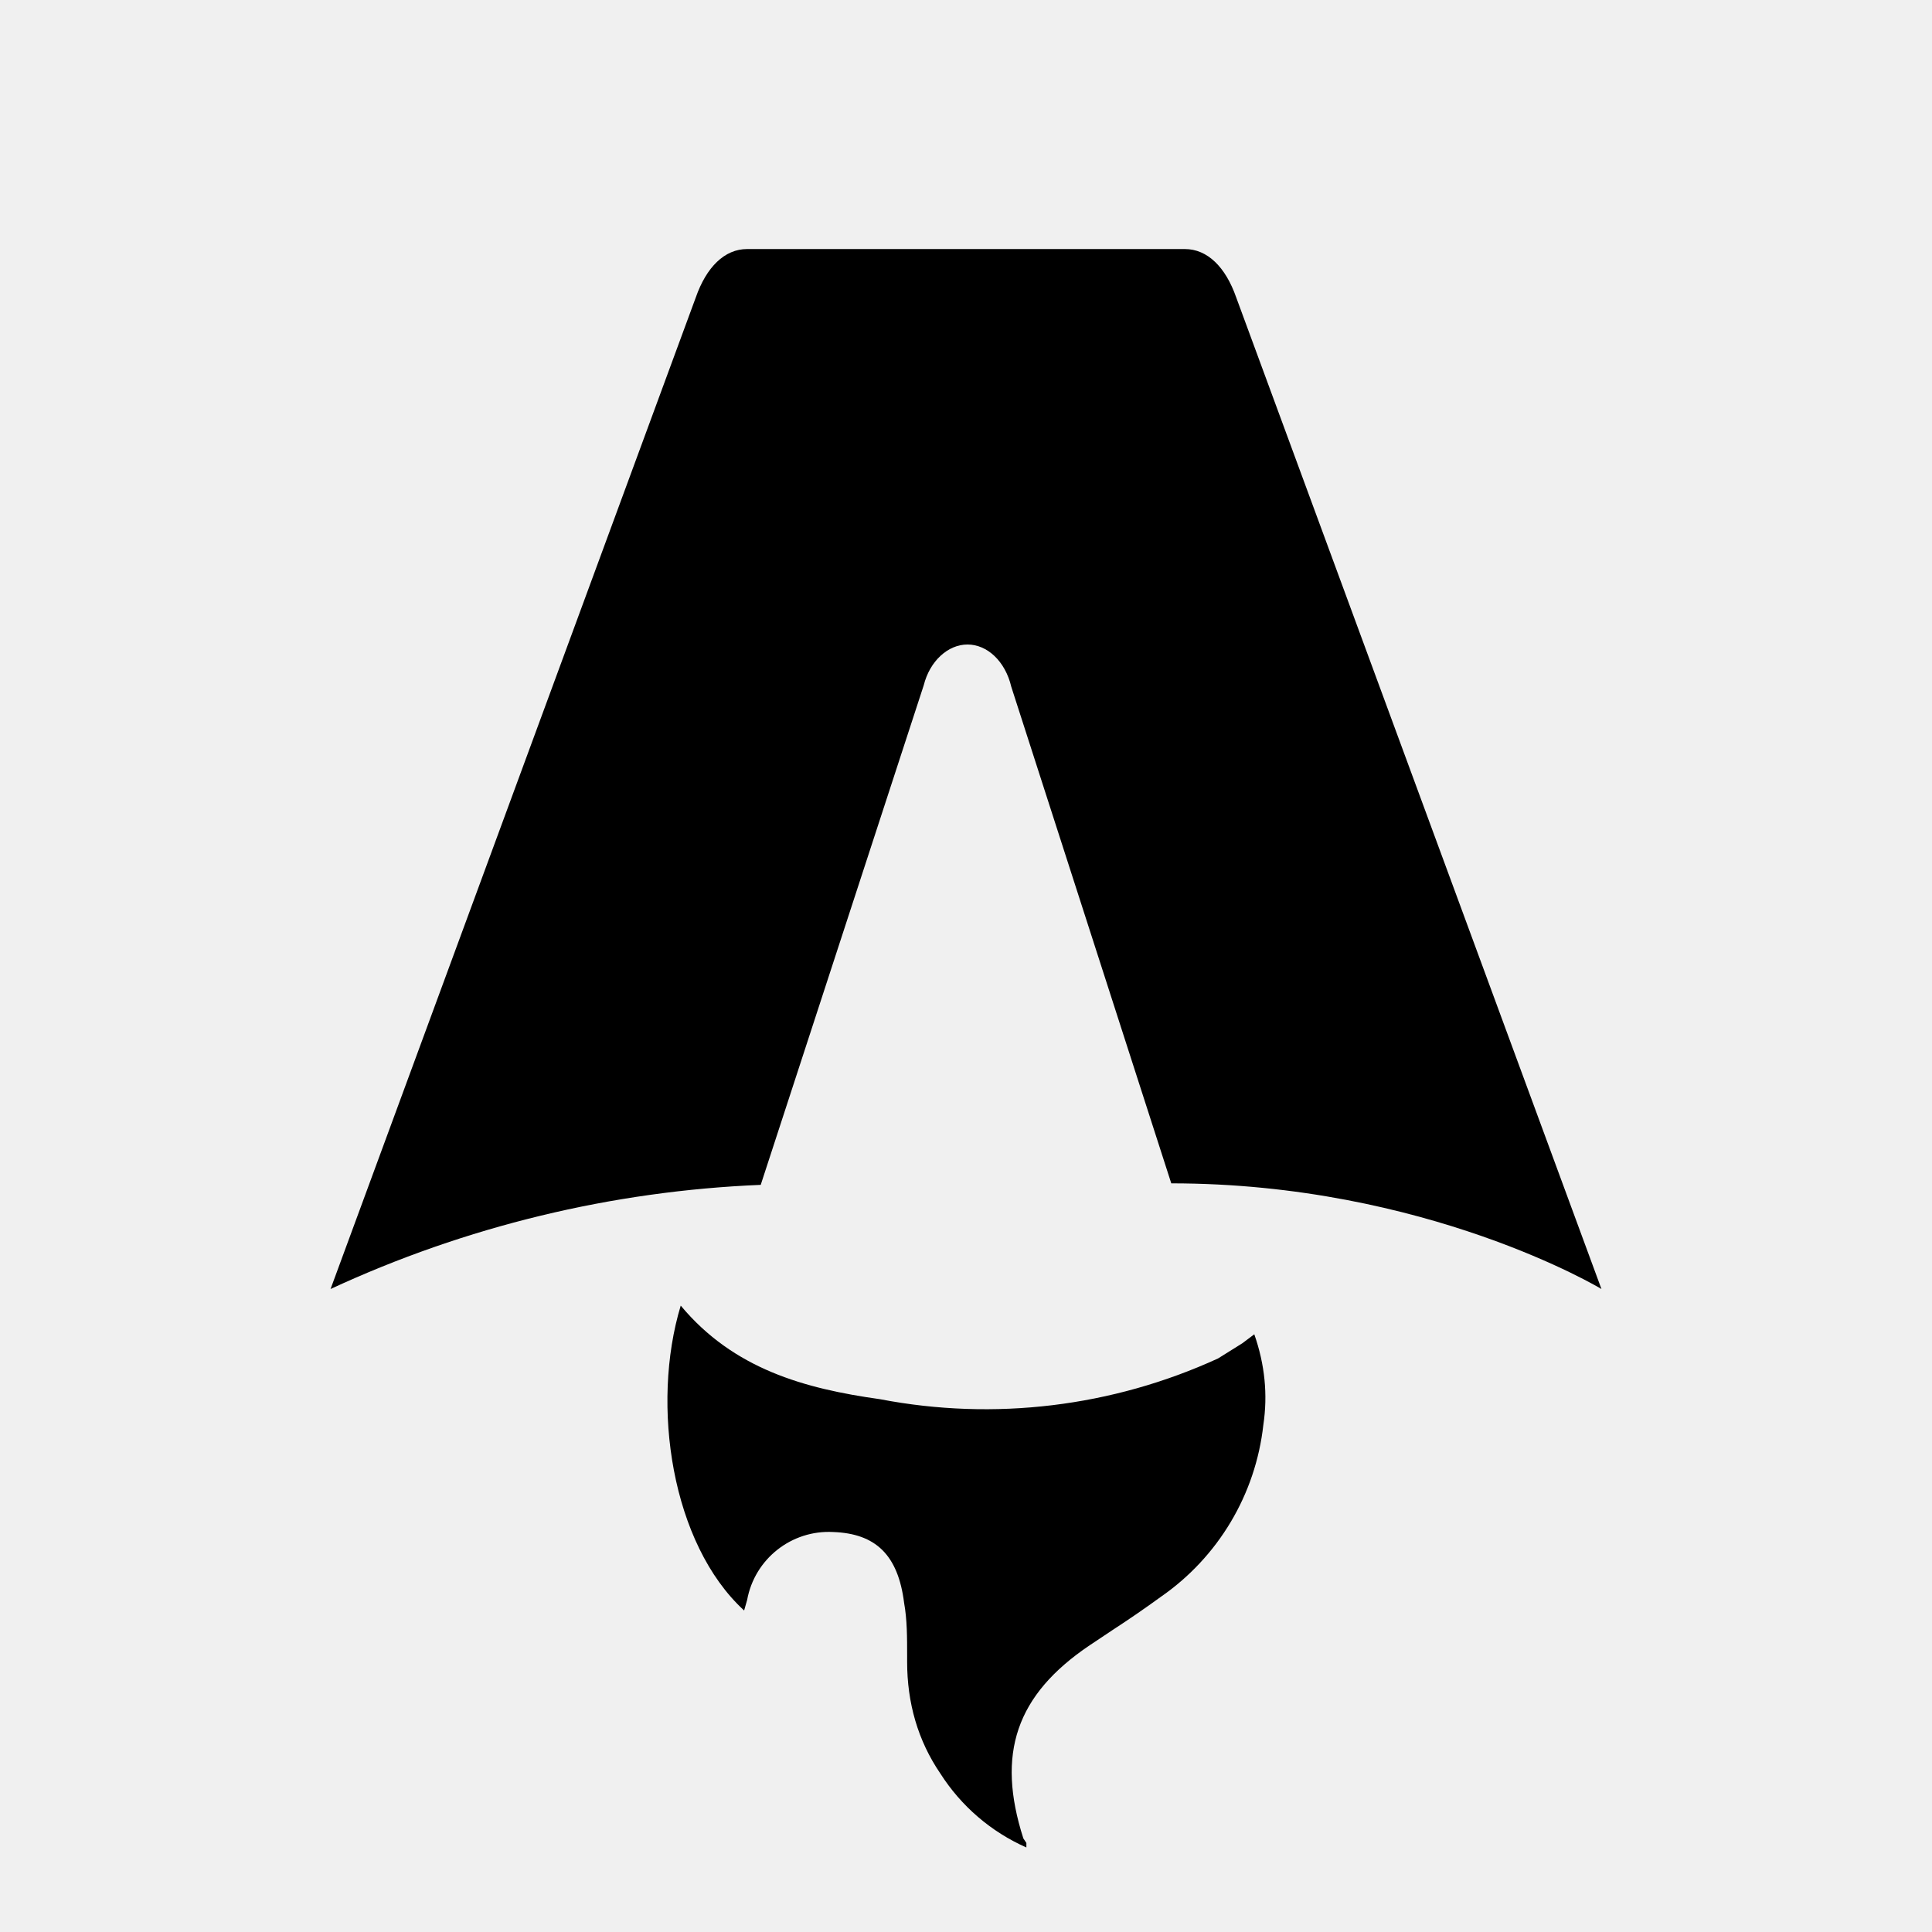
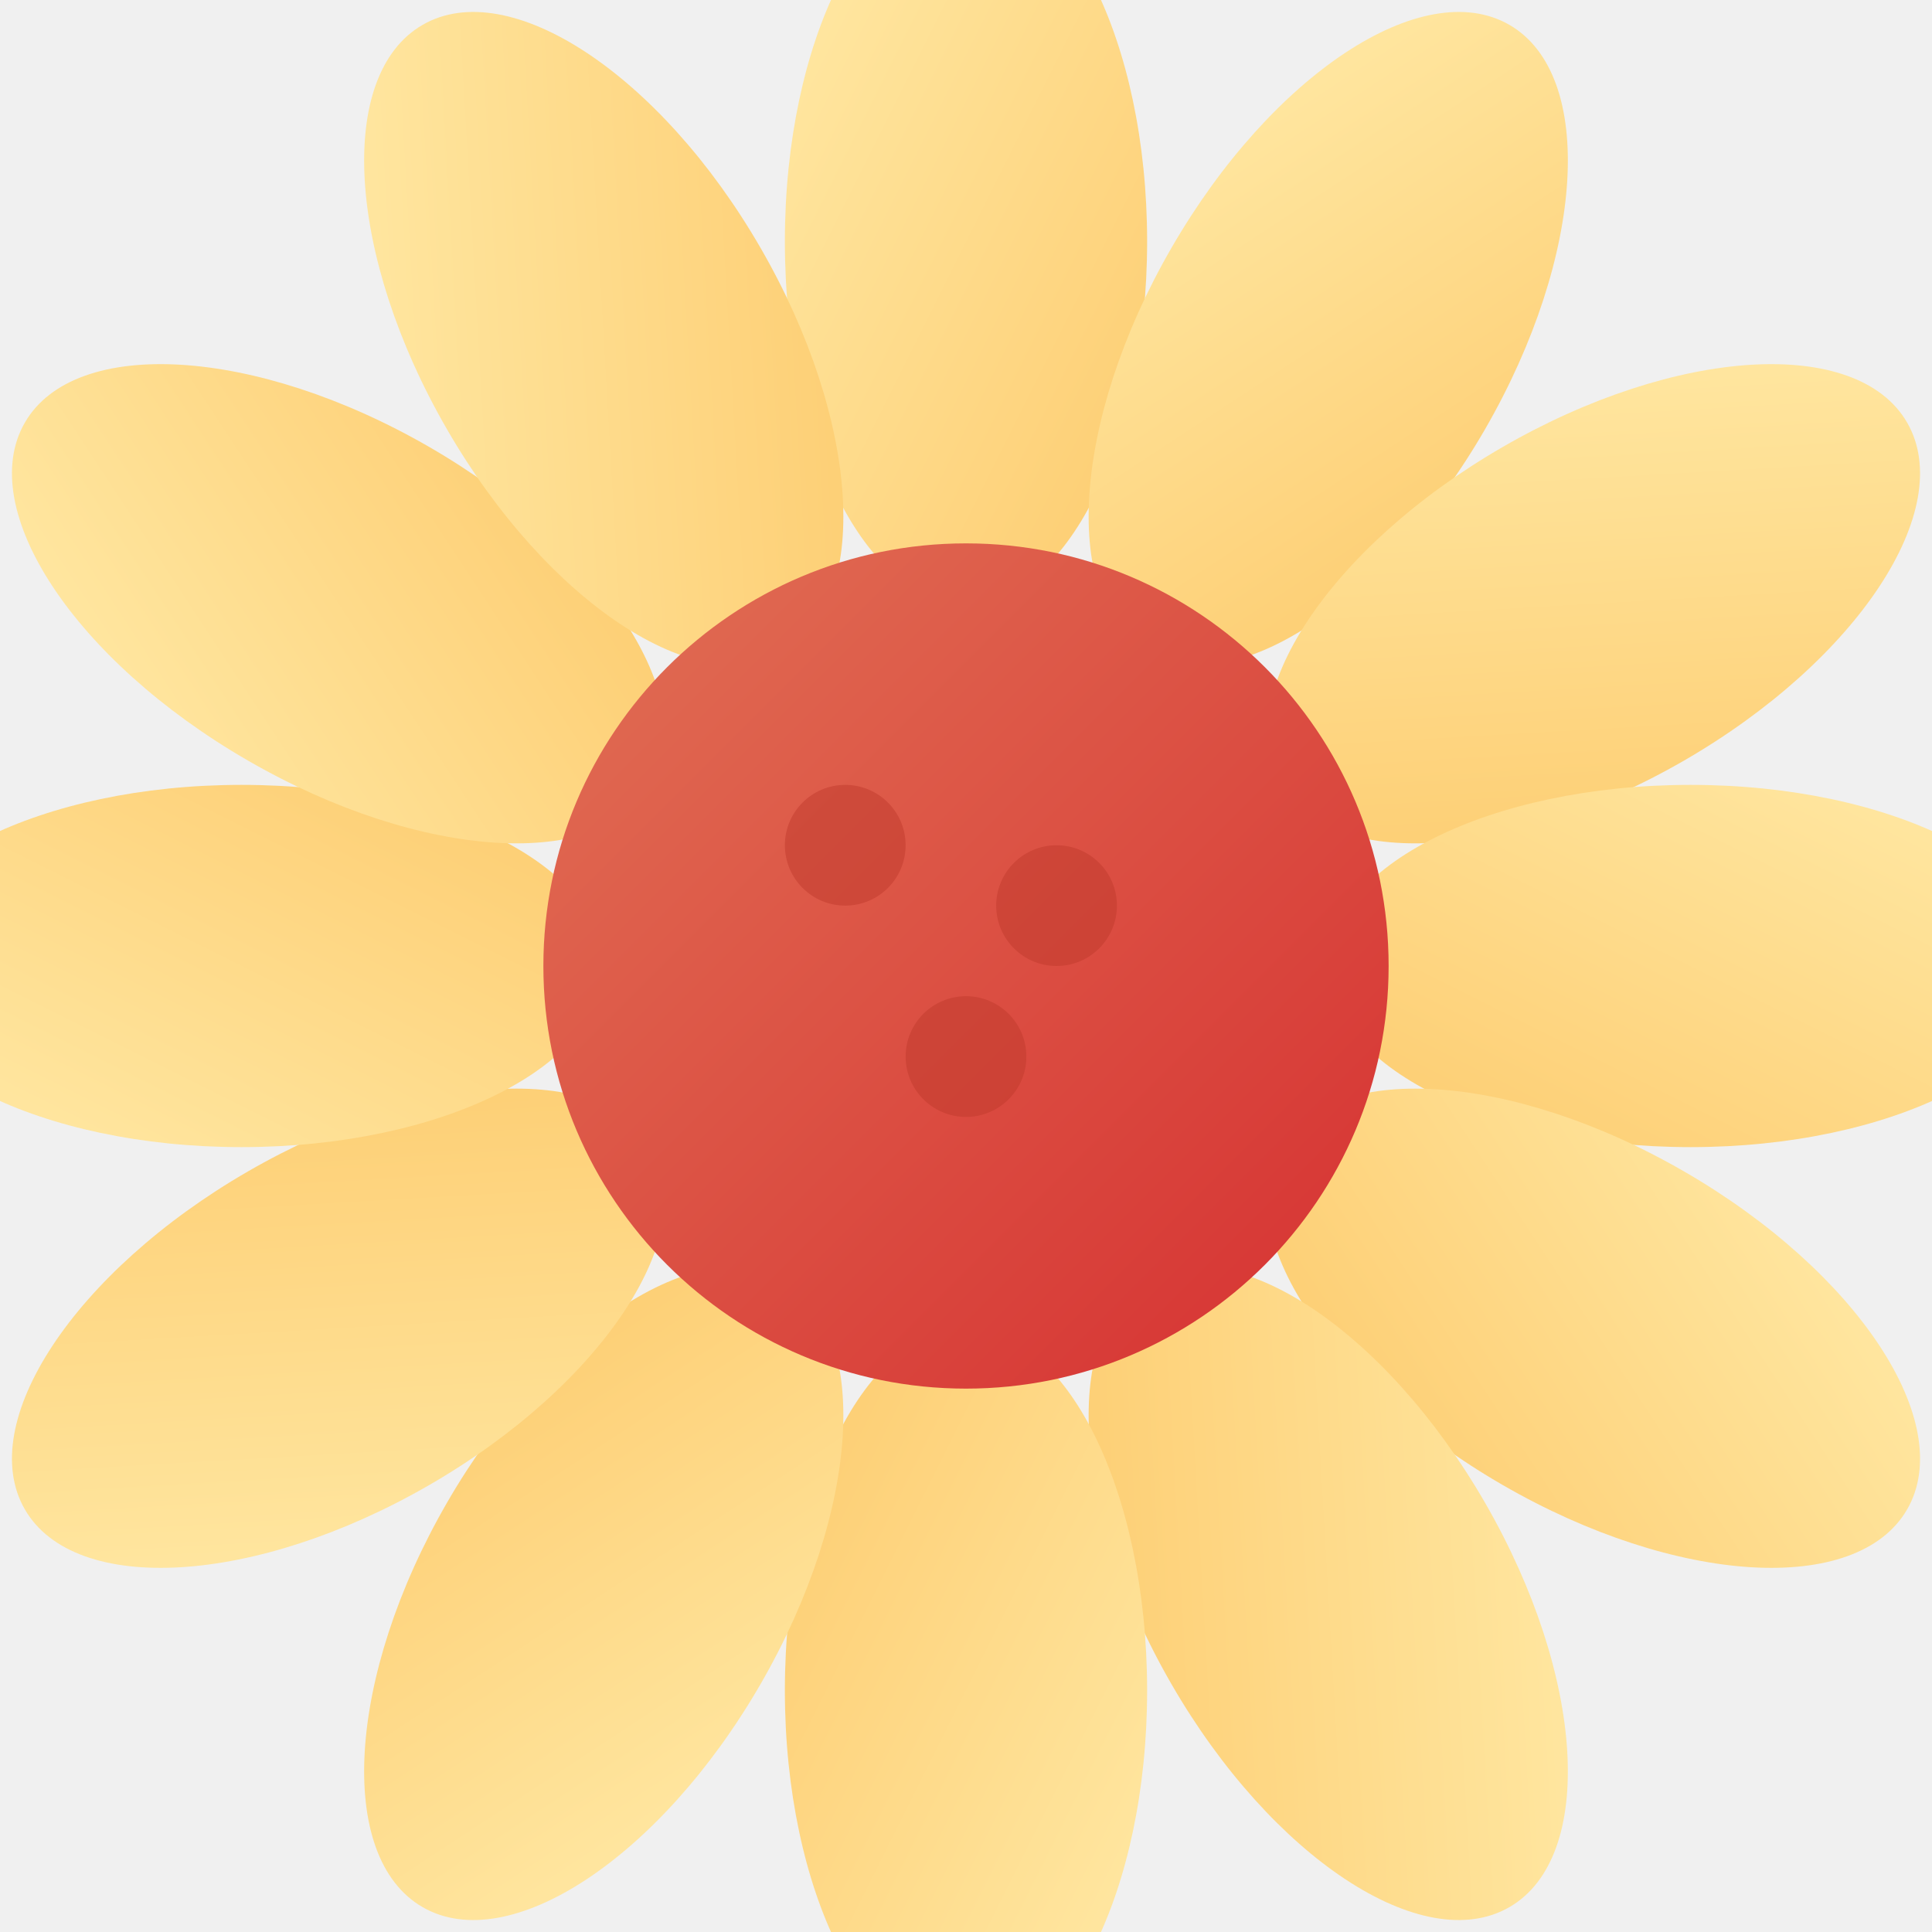
- <svg xmlns="http://www.w3.org/2000/svg" fill="none" viewBox="0 0 128 128">
-   <path d="M50.4 78.5a75.1 75.1 0 0 0-28.5 6.9l24.2-65.7c.7-2 1.9-3.2 3.4-3.2h29c1.5 0 2.7 1.2 3.4 3.2l24.2 65.7s-11.6-7-28.5-7L67 45.5c-.4-1.7-1.6-2.8-2.9-2.8-1.3 0-2.5 1.1-2.9 2.7L50.4 78.5Zm-1.1 28.2Zm-4.2-20.2c-2 6.6-.6 15.8 4.2 20.2a17.5 17.5 0 0 1 .2-.7 5.5 5.5 0 0 1 5.7-4.5c2.8.1 4.3 1.5 4.7 4.7.2 1.1.2 2.3.2 3.5v.4c0 2.7.7 5.2 2.2 7.4a13 13 0 0 0 5.7 4.9v-.3l-.2-.3c-1.8-5.6-.5-9.5 4.4-12.8l1.5-1a73 73 0 0 0 3.2-2.2 16 16 0 0 0 6.8-11.4c.3-2 .1-4-.6-6l-.8.6-1.6 1a37 37 0 0 1-22.4 2.7c-5-.7-9.7-2-13.2-6.2Z" />
-   <style>
-         path { fill: #000; }
-         @media (prefers-color-scheme: dark) {
-             path { fill: #FFF; }
-         }
-     </style>
+ <svg xmlns="http://www.w3.org/2000/svg" viewBox="0 0 64 64">
+   <defs>
+     <linearGradient id="petalGrad" x1="0%" y1="0%" x2="100%" y2="100%">
+       <stop offset="0%" style="stop-color:#ffeaa7" />
+       <stop offset="100%" style="stop-color:#fdcb6e" />
+     </linearGradient>
+     <linearGradient id="centerGrad" x1="0%" y1="0%" x2="100%" y2="100%">
+       <stop offset="0%" style="stop-color:#e17055" />
+       <stop offset="100%" style="stop-color:#d63031" />
+     </linearGradient>
+   </defs>
+   <g fill="url(#petalGrad)">
+     <ellipse cx="32" cy="8" rx="6" ry="12" transform="rotate(0 32 32)" />
+     <ellipse cx="32" cy="8" rx="6" ry="12" transform="rotate(30 32 32)" />
+     <ellipse cx="32" cy="8" rx="6" ry="12" transform="rotate(60 32 32)" />
+     <ellipse cx="32" cy="8" rx="6" ry="12" transform="rotate(90 32 32)" />
+     <ellipse cx="32" cy="8" rx="6" ry="12" transform="rotate(120 32 32)" />
+     <ellipse cx="32" cy="8" rx="6" ry="12" transform="rotate(150 32 32)" />
+     <ellipse cx="32" cy="8" rx="6" ry="12" transform="rotate(180 32 32)" />
+     <ellipse cx="32" cy="8" rx="6" ry="12" transform="rotate(210 32 32)" />
+     <ellipse cx="32" cy="8" rx="6" ry="12" transform="rotate(240 32 32)" />
+     <ellipse cx="32" cy="8" rx="6" ry="12" transform="rotate(270 32 32)" />
+     <ellipse cx="32" cy="8" rx="6" ry="12" transform="rotate(300 32 32)" />
+     <ellipse cx="32" cy="8" rx="6" ry="12" transform="rotate(330 32 32)" />
+   </g>
+   <circle cx="32" cy="32" r="14" fill="url(#centerGrad)" />
+   <circle cx="28" cy="28" r="2" fill="#c0392b" opacity="0.5" />
+   <circle cx="35" cy="30" r="2" fill="#c0392b" opacity="0.5" />
+   <circle cx="32" cy="35" r="2" fill="#c0392b" opacity="0.5" />
</svg>
